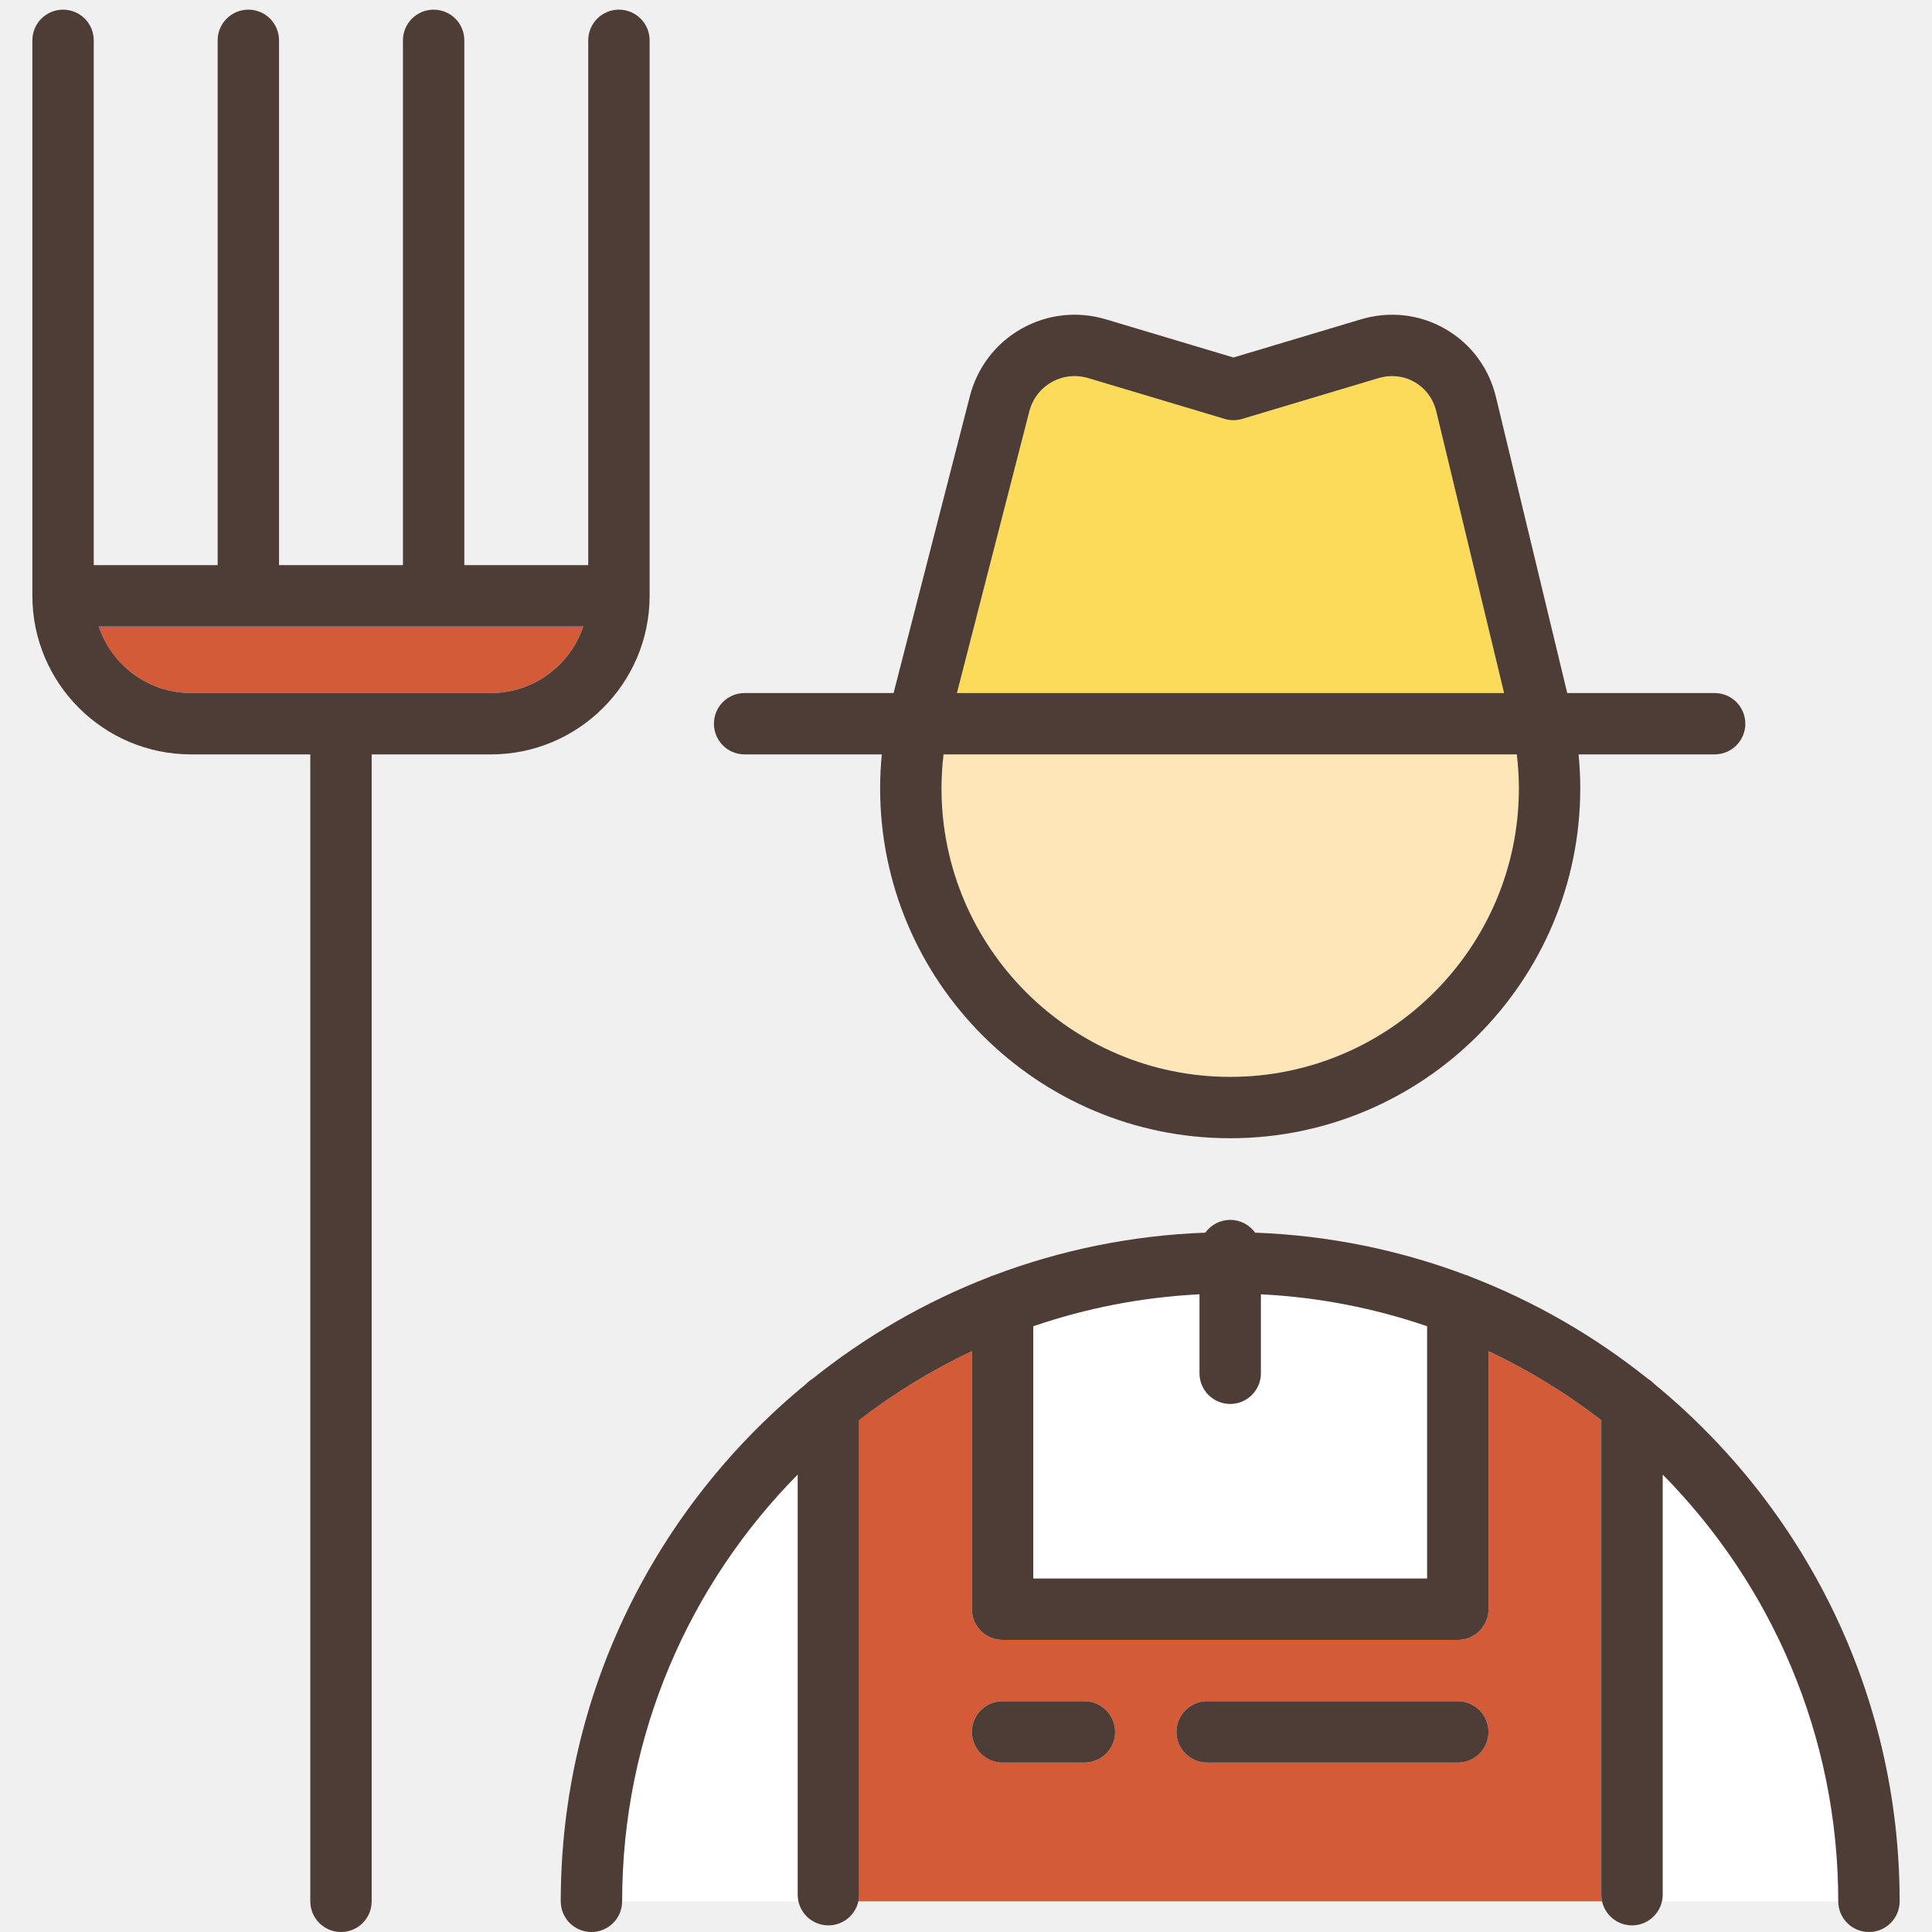
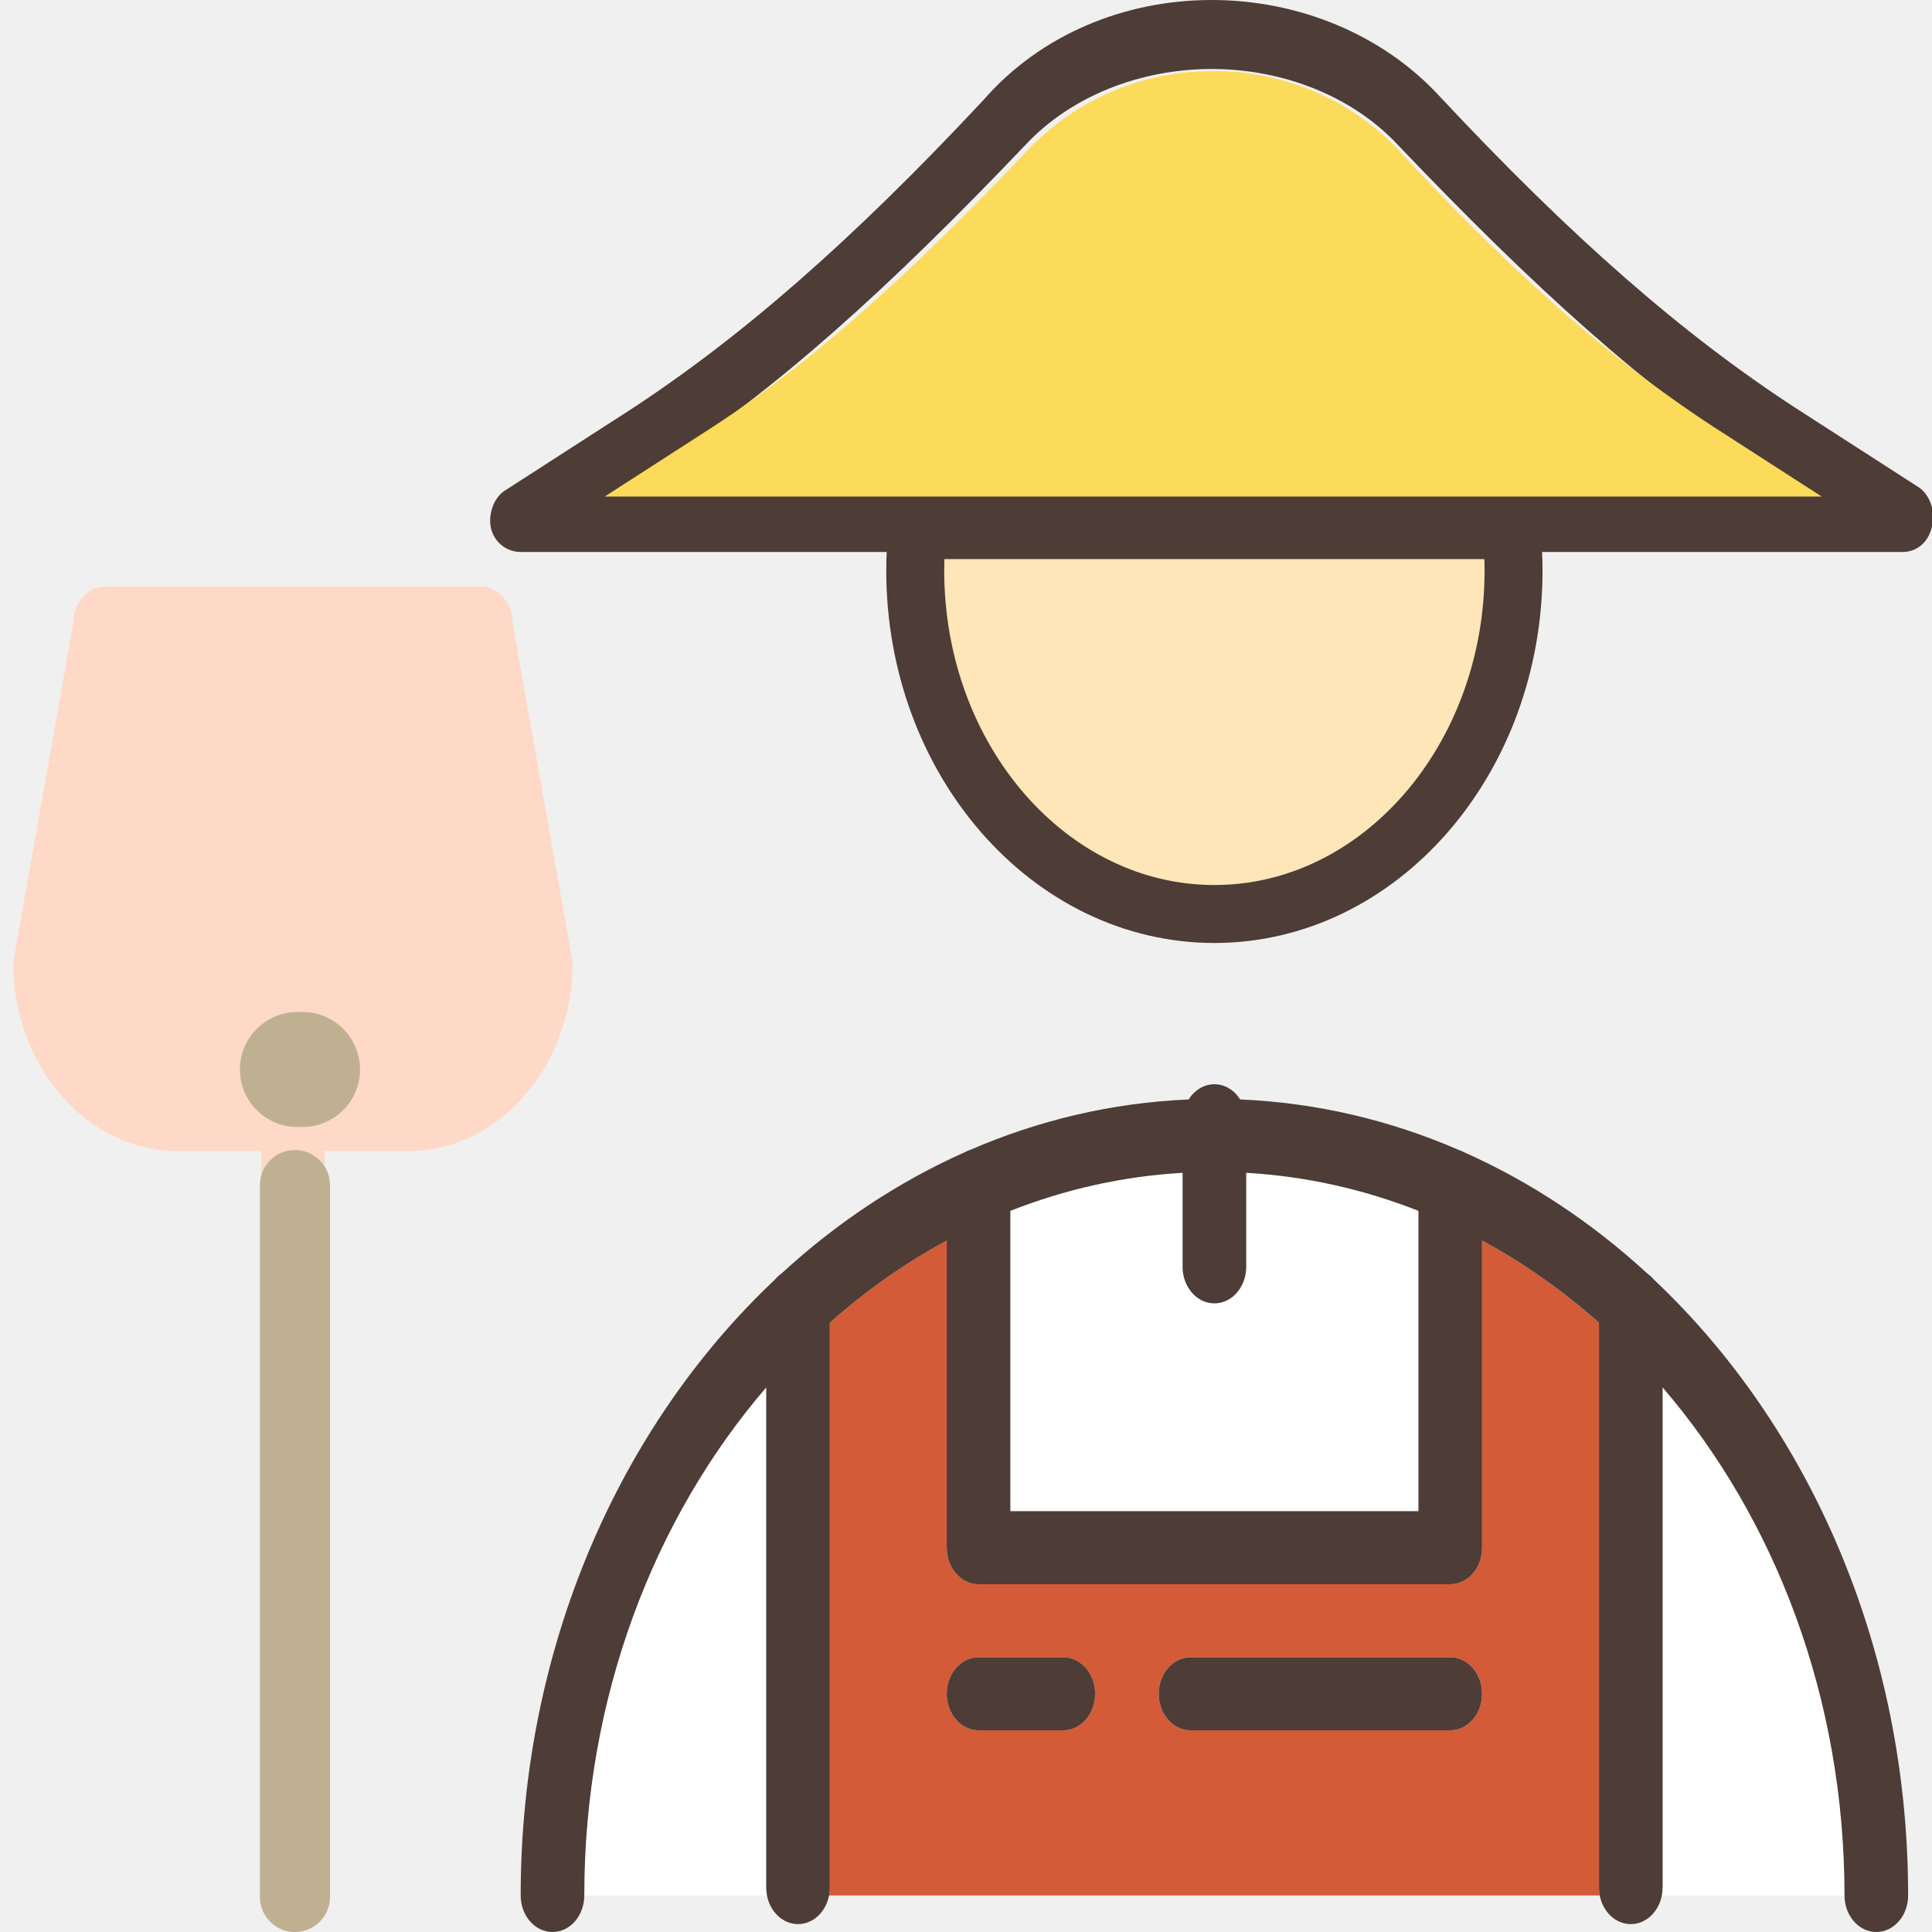
<svg xmlns="http://www.w3.org/2000/svg" width="200px" height="200px" viewBox="0 0 200 200" version="1.1">
  <defs />
  <g id="Page-1" stroke="none" stroke-width="1" fill="none" fill-rule="evenodd">
-     <g id="002-farmer" transform="translate(3, 1)" fill-rule="nonzero">
-       <g id="Capa_1">
-         <g id="Group">
-           <path d="M47.821,70.744 C52.265,70.744 56.044,67.851 57.377,63.851 L7.221,63.851 C8.555,67.851 12.333,70.744 16.777,70.744 L47.821,70.744 Z" id="Shape" fill="#D35B38" />
-           <path d="M79.577,151.643 C68.346,163.013 61.402,178.622 61.402,195.824 L79.654,195.824 C79.605,195.603 79.578,195.374 79.578,195.138 L79.578,151.643 L79.577,151.643 Z" id="Shape" fill="#FFFFFF" />
-           <path d="M169.121,195.138 C169.121,195.374 169.093,195.603 169.044,195.824 L187.296,195.824 C187.296,178.622 180.351,163.013 169.121,151.643 L169.121,195.138 L169.121,195.138 Z" id="Shape" fill="#FFFFFF" />
-           <path d="M127.526,132.984 L127.526,141.161 C127.526,142.915 126.104,144.336 124.349,144.336 C122.594,144.336 121.172,142.915 121.172,141.161 L121.172,132.984 C115.178,133.283 109.404,134.426 103.963,136.293 L103.963,162.408 L144.735,162.408 L144.735,136.292 C139.294,134.426 133.519,133.283 127.526,132.984 Z" id="Shape" fill="#FFFFFF" />
-           <path d="M162.767,146.018 C159.163,143.234 155.25,140.832 151.089,138.872 L151.089,165.584 C151.089,167.338 149.667,168.759 147.912,168.759 L100.786,168.759 C99.031,168.759 97.609,167.338 97.609,165.584 L97.609,138.872 C93.448,140.832 89.535,143.234 85.931,146.019 L85.931,195.138 C85.931,195.374 85.903,195.603 85.855,195.824 L162.843,195.824 C162.794,195.603 162.767,195.374 162.767,195.138 L162.767,146.018 L162.767,146.018 Z M109.258,181.463 L100.787,181.463 C99.032,181.463 97.61,180.041 97.61,178.287 C97.61,176.533 99.032,175.112 100.787,175.112 L109.258,175.112 C111.013,175.112 112.435,176.533 112.435,178.287 C112.435,180.041 111.013,181.463 109.258,181.463 Z M147.91,181.463 L121.966,181.463 C120.211,181.463 118.789,180.041 118.789,178.287 C118.789,176.533 120.211,175.112 121.966,175.112 L147.91,175.112 C149.665,175.112 151.087,176.533 151.087,178.287 C151.087,180.041 149.665,181.463 147.91,181.463 Z" id="Shape" fill="#D35B38" />
-           <path d="M94.464,80.606 C94.464,97.077 107.87,110.478 124.349,110.478 C140.828,110.478 154.234,97.078 154.234,80.606 C154.234,79.431 154.158,78.258 154.022,77.095 L94.677,77.095 C94.541,78.258 94.464,79.43 94.464,80.606 Z" id="Shape" fill="#FFE6B8" />
-           <path d="M152.702,70.744 L145.685,41.599 C145.369,40.286 144.573,39.206 143.442,38.556 C142.313,37.907 140.977,37.762 139.683,38.149 L125.596,42.365 C125.001,42.543 124.368,42.543 123.773,42.365 L109.685,38.149 C108.382,37.759 107.027,37.905 105.869,38.559 C104.71,39.214 103.885,40.298 103.547,41.615 L96.061,70.744 L152.702,70.744 Z" id="Shape" fill="#FCDB5A" />
-           <path d="M168.248,142.264 C168.053,142.059 167.831,141.88 167.588,141.732 C162.109,137.348 155.954,133.776 149.305,131.202 C149.133,131.117 148.953,131.048 148.765,130.996 C141.93,128.416 134.585,126.887 126.926,126.605 C126.349,125.805 125.412,125.282 124.35,125.282 C123.288,125.282 122.35,125.805 121.773,126.605 C114.114,126.887 106.769,128.416 99.935,130.996 C99.746,131.048 99.566,131.118 99.393,131.202 C92.744,133.777 86.589,137.348 81.111,141.732 C80.868,141.88 80.646,142.059 80.45,142.265 C64.953,154.979 55.049,174.267 55.049,195.824 C55.049,197.579 56.471,199 58.226,199 C59.981,199 61.403,197.579 61.403,195.824 C61.403,178.622 68.348,163.013 79.578,151.643 L79.578,195.138 C79.578,195.374 79.606,195.603 79.654,195.824 C79.968,197.248 81.236,198.314 82.755,198.314 C84.274,198.314 85.541,197.248 85.856,195.824 C85.904,195.603 85.932,195.374 85.932,195.138 L85.932,146.018 C89.536,143.234 93.449,140.832 97.61,138.872 L97.61,165.584 C97.61,167.338 99.032,168.759 100.787,168.759 L147.912,168.759 C149.667,168.759 151.089,167.338 151.089,165.584 L151.089,138.872 C155.25,140.832 159.163,143.234 162.767,146.018 L162.767,195.138 C162.767,195.374 162.795,195.603 162.844,195.824 C163.157,197.248 164.425,198.314 165.944,198.314 C167.463,198.314 168.73,197.248 169.045,195.824 C169.093,195.603 169.121,195.374 169.121,195.138 L169.121,151.643 C180.352,163.012 187.296,178.622 187.296,195.824 C187.296,197.579 188.718,199 190.473,199 C192.228,199 193.65,197.579 193.65,195.824 C193.649,174.267 183.745,154.979 168.248,142.264 Z M103.963,162.408 L103.963,136.293 C109.404,134.426 115.178,133.283 121.172,132.984 L121.172,141.161 C121.172,142.915 122.594,144.336 124.349,144.336 C126.104,144.336 127.526,142.915 127.526,141.161 L127.526,132.984 C133.519,133.283 139.294,134.426 144.735,136.292 L144.735,162.408 L103.963,162.408 Z" id="Shape" fill="#4D3D36" />
-           <path d="M64.248,60.676 L64.248,3.176 C64.248,1.421 62.826,0 61.071,0 C59.316,0 57.894,1.421 57.894,3.176 L57.894,57.5 L45.067,57.5 L45.067,3.176 C45.067,1.421 43.645,0 41.89,0 C40.135,0 38.713,1.421 38.713,3.176 L38.713,57.5 L25.885,57.5 L25.885,3.176 C25.885,1.421 24.463,0 22.709,0 C20.954,0 19.532,1.421 19.532,3.176 L19.532,57.5 L6.704,57.5 L6.704,3.176 C6.704,1.421 5.282,0 3.528,0 C1.773,0 0.351,1.421 0.351,3.176 L0.351,60.676 C0.351,69.73 7.719,77.095 16.777,77.095 L29.122,77.095 L29.122,195.824 C29.122,197.579 30.544,199 32.299,199 C34.054,199 35.476,197.579 35.476,195.824 L35.476,77.095 L47.821,77.095 C56.879,77.095 64.248,69.73 64.248,60.676 Z M7.221,63.851 L57.378,63.851 C56.044,67.851 52.265,70.744 47.821,70.744 L16.777,70.744 C12.333,70.744 8.555,67.851 7.221,63.851 Z" id="Shape" fill="#4D3D36" />
-           <path d="M74.081,77.095 L88.283,77.095 C88.17,78.26 88.11,79.433 88.11,80.606 C88.11,100.58 104.367,116.83 124.349,116.83 C144.331,116.83 160.588,100.58 160.588,80.606 C160.588,79.433 160.527,78.26 160.415,77.095 L174.498,77.095 C176.253,77.095 177.675,75.674 177.675,73.92 C177.675,72.165 176.253,70.744 174.498,70.744 L159.238,70.744 L151.863,40.113 C151.135,37.087 149.269,34.579 146.611,33.051 C143.952,31.522 140.846,31.172 137.862,32.065 L124.686,36.008 L111.51,32.065 C108.536,31.174 105.423,31.517 102.745,33.029 C100.068,34.541 98.167,37.029 97.395,40.035 L89.503,70.744 L74.083,70.744 C72.328,70.744 70.906,72.165 70.906,73.919 C70.906,75.673 72.326,77.095 74.081,77.095 Z M105.869,38.559 C107.027,37.905 108.382,37.759 109.686,38.149 L123.773,42.365 C124.368,42.543 125.001,42.543 125.596,42.365 L139.684,38.149 C140.978,37.762 142.313,37.907 143.443,38.556 C144.573,39.206 145.37,40.286 145.686,41.599 L152.702,70.744 L96.061,70.744 L103.547,41.615 C103.886,40.299 104.71,39.214 105.869,38.559 Z M154.234,80.606 C154.234,97.077 140.828,110.478 124.349,110.478 C107.87,110.478 94.464,97.078 94.464,80.606 C94.464,79.43 94.54,78.258 94.676,77.095 L154.021,77.095 C154.157,78.258 154.234,79.431 154.234,80.606 Z" id="Shape" fill="#4D3D36" />
-           <path d="M147.91,175.112 L121.966,175.112 C120.211,175.112 118.789,176.533 118.789,178.287 C118.789,180.041 120.211,181.463 121.966,181.463 L147.91,181.463 C149.665,181.463 151.087,180.041 151.087,178.287 C151.087,176.533 149.665,175.112 147.91,175.112 Z" id="Shape" fill="#4D3D36" />
-           <path d="M109.258,175.112 L100.787,175.112 C99.032,175.112 97.61,176.533 97.61,178.287 C97.61,180.041 99.032,181.463 100.787,181.463 L109.258,181.463 C111.013,181.463 112.435,180.041 112.435,178.287 C112.435,176.533 111.013,175.112 109.258,175.112 Z" id="Shape" fill="#4D3D36" />
-         </g>
+     <g id="Desktop-HD" transform="translate(-702, -702)">
+       <g id="petani" transform="translate(703, 702)">
+         <path d="M78.318,143.623 C66.68,157.158 59.484,175.741 59.484,196.22 L78.398,196.22 C78.347,195.956 78.319,195.683 78.319,195.403 L78.319,143.623 L78.318,143.623 Z" id="Shape" fill="#FFFFFF" fill-rule="nonzero" />
+         <path d="M171.109,195.403 C171.109,195.683 171.081,195.956 171.03,196.22 L189.944,196.22 C189.944,175.741 182.748,157.158 171.11,143.622 L171.11,195.403 L171.109,195.403 Z" id="Shape" fill="#FFFFFF" fill-rule="nonzero" />
+         <path d="M128.006,121.409 L128.006,131.144 C128.006,133.232 126.532,134.924 124.714,134.924 C122.895,134.924 121.422,133.232 121.422,131.144 L121.422,121.409 C115.211,121.765 109.227,123.126 103.588,125.348 L103.588,156.438 L145.839,156.438 L145.839,125.348 C140.201,123.126 134.217,121.765 128.006,121.409 Z" id="Shape" fill="#FFFFFF" fill-rule="nonzero" />
+         <path d="M164.525,136.926 C160.79,133.612 156.736,130.752 152.424,128.419 L152.424,160.219 C152.424,162.307 150.95,163.999 149.131,163.999 L100.296,163.999 C98.478,163.999 97.004,162.307 97.004,160.219 L97.004,128.419 C92.692,130.753 88.637,133.612 84.903,136.927 L84.903,195.403 C84.903,195.683 84.874,195.956 84.824,196.22 L164.604,196.22 C164.554,195.956 164.525,195.683 164.525,195.403 L164.525,136.926 L164.525,136.926 Z M109.076,179.122 L100.297,179.122 C98.479,179.122 97.005,177.43 97.005,175.342 C97.005,173.253 98.479,171.561 100.297,171.561 L109.076,171.561 C110.895,171.561 112.368,173.253 112.368,175.342 C112.368,177.43 110.895,179.122 109.076,179.122 Z M149.13,179.122 L122.244,179.122 C120.426,179.122 118.952,177.43 118.952,175.342 C118.952,173.253 120.426,171.561 122.244,171.561 L149.13,171.561 C150.948,171.561 152.422,173.253 152.422,175.342 C152.422,177.43 150.948,179.122 149.13,179.122 Z" id="Shape" fill="#D35B38" fill-rule="nonzero" />
+         <path d="M93.745,59.054 C93.745,78.663 107.638,94.617 124.714,94.617 C141.791,94.617 155.683,78.664 155.683,59.054 C155.683,57.656 155.604,56.26 155.463,54.875 L93.965,54.875 C93.825,56.259 93.745,57.655 93.745,59.054 Z" id="Shape" fill="#FFE6B8" fill-rule="nonzero" />
+         <path d="M170.205,132.457 C170.003,132.213 169.773,132 169.521,131.824 C163.844,126.604 157.466,122.352 150.575,119.288 C150.397,119.187 150.21,119.105 150.015,119.043 C142.933,115.971 135.321,114.151 127.385,113.816 C126.787,112.863 125.815,112.241 124.715,112.241 C123.614,112.241 122.642,112.863 122.045,113.816 C114.108,114.151 106.496,115.971 99.414,119.043 C99.219,119.105 99.032,119.188 98.853,119.288 C91.963,122.353 85.585,126.605 79.908,131.824 C79.655,132 79.425,132.213 79.223,132.458 C63.164,147.594 52.901,170.556 52.901,196.22 C52.901,198.308 54.374,200 56.193,200 C58.012,200 59.485,198.308 59.485,196.22 C59.485,175.741 66.682,157.158 78.319,143.623 L78.319,195.403 C78.319,195.683 78.348,195.956 78.398,196.22 C78.724,197.914 80.037,199.183 81.611,199.183 C83.185,199.183 84.499,197.914 84.824,196.22 C84.875,195.956 84.903,195.683 84.903,195.403 L84.903,136.926 C88.638,133.612 92.693,130.752 97.005,128.419 L97.005,160.219 C97.005,162.307 98.479,163.999 100.297,163.999 L149.132,163.999 C150.95,163.999 152.424,162.307 152.424,160.219 L152.424,128.419 C156.736,130.752 160.791,133.612 164.526,136.926 L164.526,195.403 C164.526,195.683 164.554,195.956 164.605,196.22 C164.93,197.914 166.244,199.183 167.818,199.183 C169.392,199.183 170.705,197.914 171.031,196.22 C171.081,195.956 171.11,195.683 171.11,195.403 L171.11,143.622 C182.748,157.158 189.944,175.74 189.944,196.22 C189.944,198.308 191.418,200 193.236,200 C195.055,200 196.528,198.308 196.528,196.22 C196.528,170.556 186.264,147.594 170.205,132.457 Z M103.588,156.438 L103.588,125.348 C109.227,123.126 115.211,121.765 121.422,121.409 L121.422,131.144 C121.422,133.232 122.895,134.924 124.714,134.924 C126.532,134.924 128.006,133.232 128.006,131.144 L128.006,121.409 C134.217,121.765 140.201,123.126 145.839,125.348 L145.839,156.438 L103.588,156.438 Z" id="Shape" fill="#4D3D36" fill-rule="nonzero" />
+         <path d="M58.288,99.614 L52.07,64.495 C52.07,62.406 50.597,60.714 48.778,60.714 L9.873,60.714 C8.055,60.714 6.581,62.406 6.581,64.495 L0.363,99.614 C0.363,110.392 7.999,119.161 17.386,119.161 L26.034,119.161 L26.034,196.22 C26.034,198.308 27.507,200 29.326,200 C31.144,200 32.618,198.308 32.618,196.22 L32.618,119.161 L41.266,119.161 C50.652,119.161 58.288,110.392 58.288,99.614 Z" id="Shape" fill="#FFD9C7" fill-rule="nonzero" />
+         <path d="M155.683,59.054 C155.683,78.663 141.791,94.617 124.714,94.617 C107.637,94.617 93.745,78.664 93.745,59.054 C93.745,57.655 93.824,56.259 93.965,54.875 L155.462,54.875 C155.603,56.26 155.683,57.656 155.683,59.054 Z" id="Shape" stroke="#4D3D36" stroke-width="6" fill="#FFE6B8" fill-rule="nonzero" />
+         <path d="M195.933,57.143 L52.929,57.143 C51.374,57.143 50.131,56.071 49.82,54.643 C49.509,53.215 50.131,51.429 51.375,50.714 L64.121,42.5 C75.623,35 87.126,25 100.804,10.357 C106.711,3.572 115.416,0 124.431,0 C133.446,0 142.151,3.571 148.058,10 C161.737,24.643 173.239,34.643 184.741,42.143 L197.488,50.357 C198.731,51.071 199.353,52.857 199.042,54.286 C198.731,56.071 197.488,57.143 195.933,57.143 Z M64.742,50 L184.12,50 L181.632,48.214 L181.632,48.214 C169.508,40.357 158.006,30 143.705,15 C139.042,10 131.892,7.143 124.43,7.143 C116.969,7.143 109.819,10 105.156,15 C90.855,30 79.353,40.357 67.228,48.214 L64.742,50 Z" id="Shape" fill="#4D3D36" fill-rule="nonzero" />
+         <path d="M176.353,44.167 C164.302,36.302 153.621,26.233 143.488,15.221 C138.832,10.502 132.26,7.356 124.591,7.356 C116.923,7.356 110.35,10.502 105.694,15.221 C95.561,25.919 84.88,36.301 72.83,44.167 L61.601,51.404 L83.511,51.404 L165.672,51.404 L187.582,51.404 L176.353,44.167 Z" id="Shape" fill="#FCDB5A" fill-rule="nonzero" />
+         <path d="M149.13,171.561 L122.244,171.561 C120.426,171.561 118.952,173.253 118.952,175.342 C118.952,177.43 120.426,179.122 122.244,179.122 L149.13,179.122 C150.948,179.122 152.422,177.43 152.422,175.342 C152.422,173.253 150.948,171.561 149.13,171.561 Z" id="Shape" fill="#4D3D36" fill-rule="nonzero" />
+         <path d="M109.076,171.561 L100.297,171.561 C98.479,171.561 97.005,173.253 97.005,175.342 C97.005,177.43 98.479,179.122 100.297,179.122 L109.076,179.122 C110.895,179.122 112.368,177.43 112.368,175.342 C112.368,173.253 110.895,171.561 109.076,171.561 Z" id="Shape" fill="#4D3D36" fill-rule="nonzero" />
+         <rect id="Rectangle-3" fill="#C0B092" x="25.907" y="119.048" width="7.254" height="80.952" rx="3.627" />
+         <rect id="Rectangle-3-Copy" fill="#C0B092" x="23.834" y="104.762" width="12.435" height="11.905" rx="5.952" />
      </g>
    </g>
  </g>
</svg>
